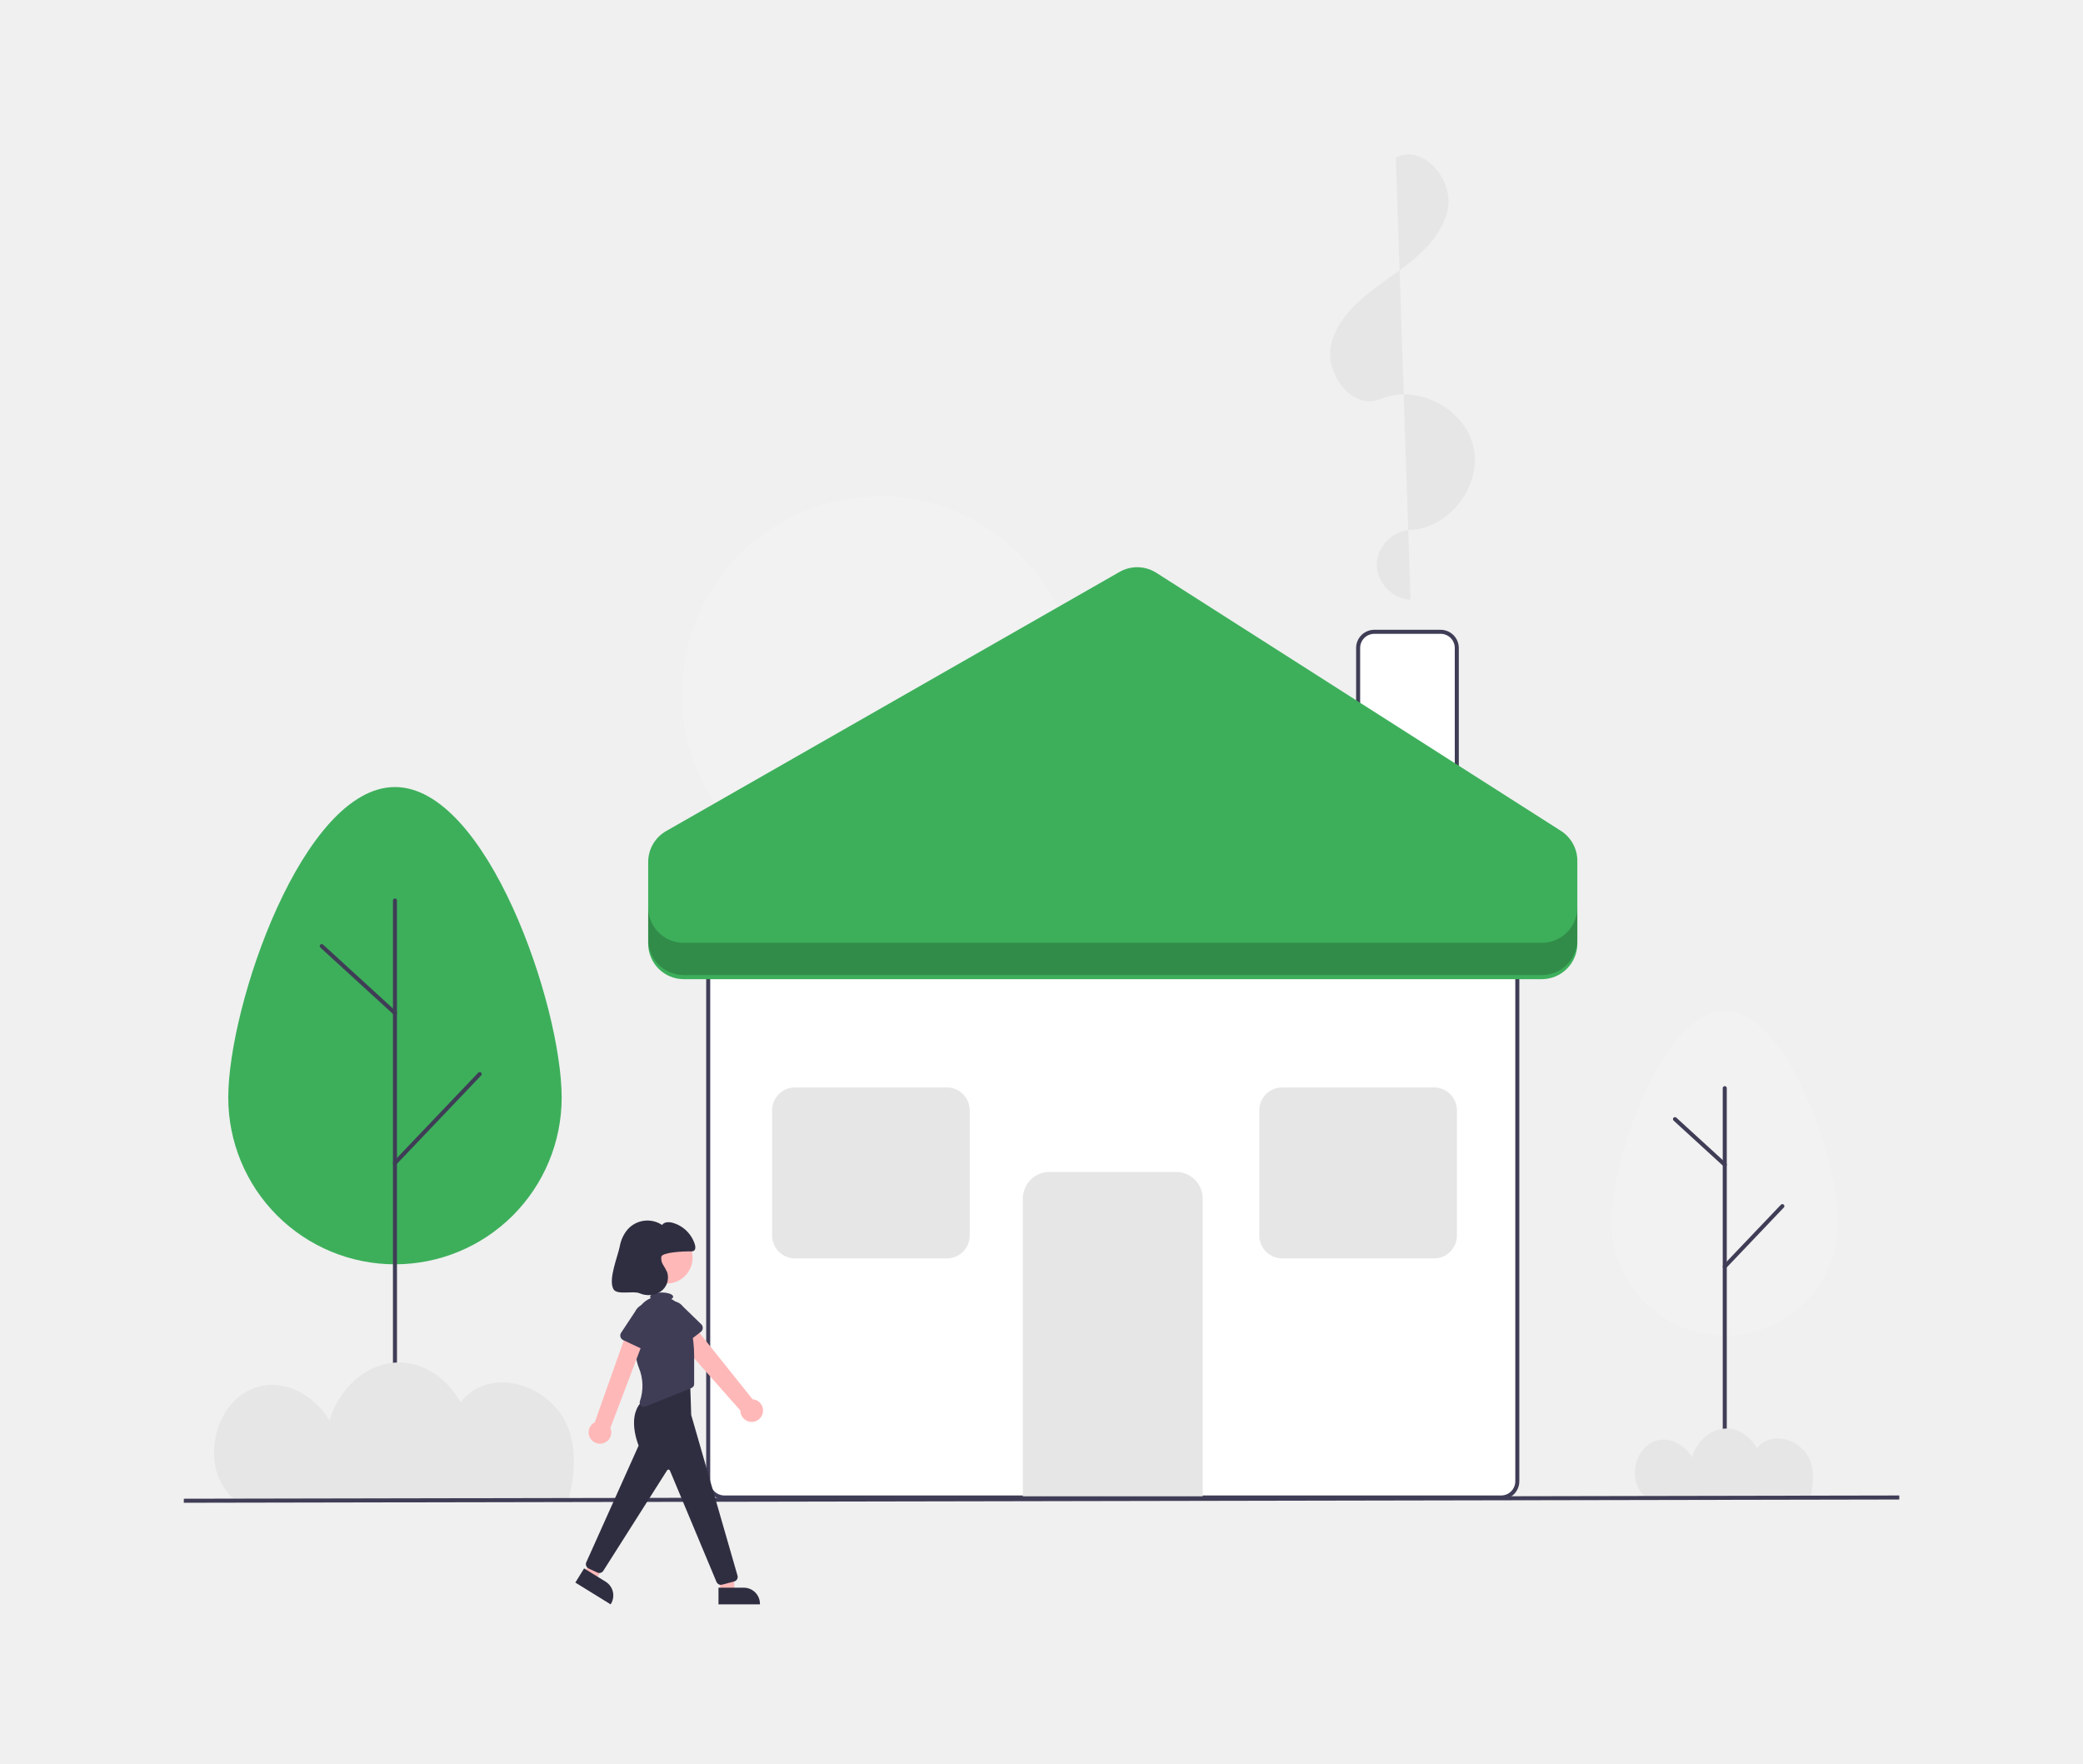
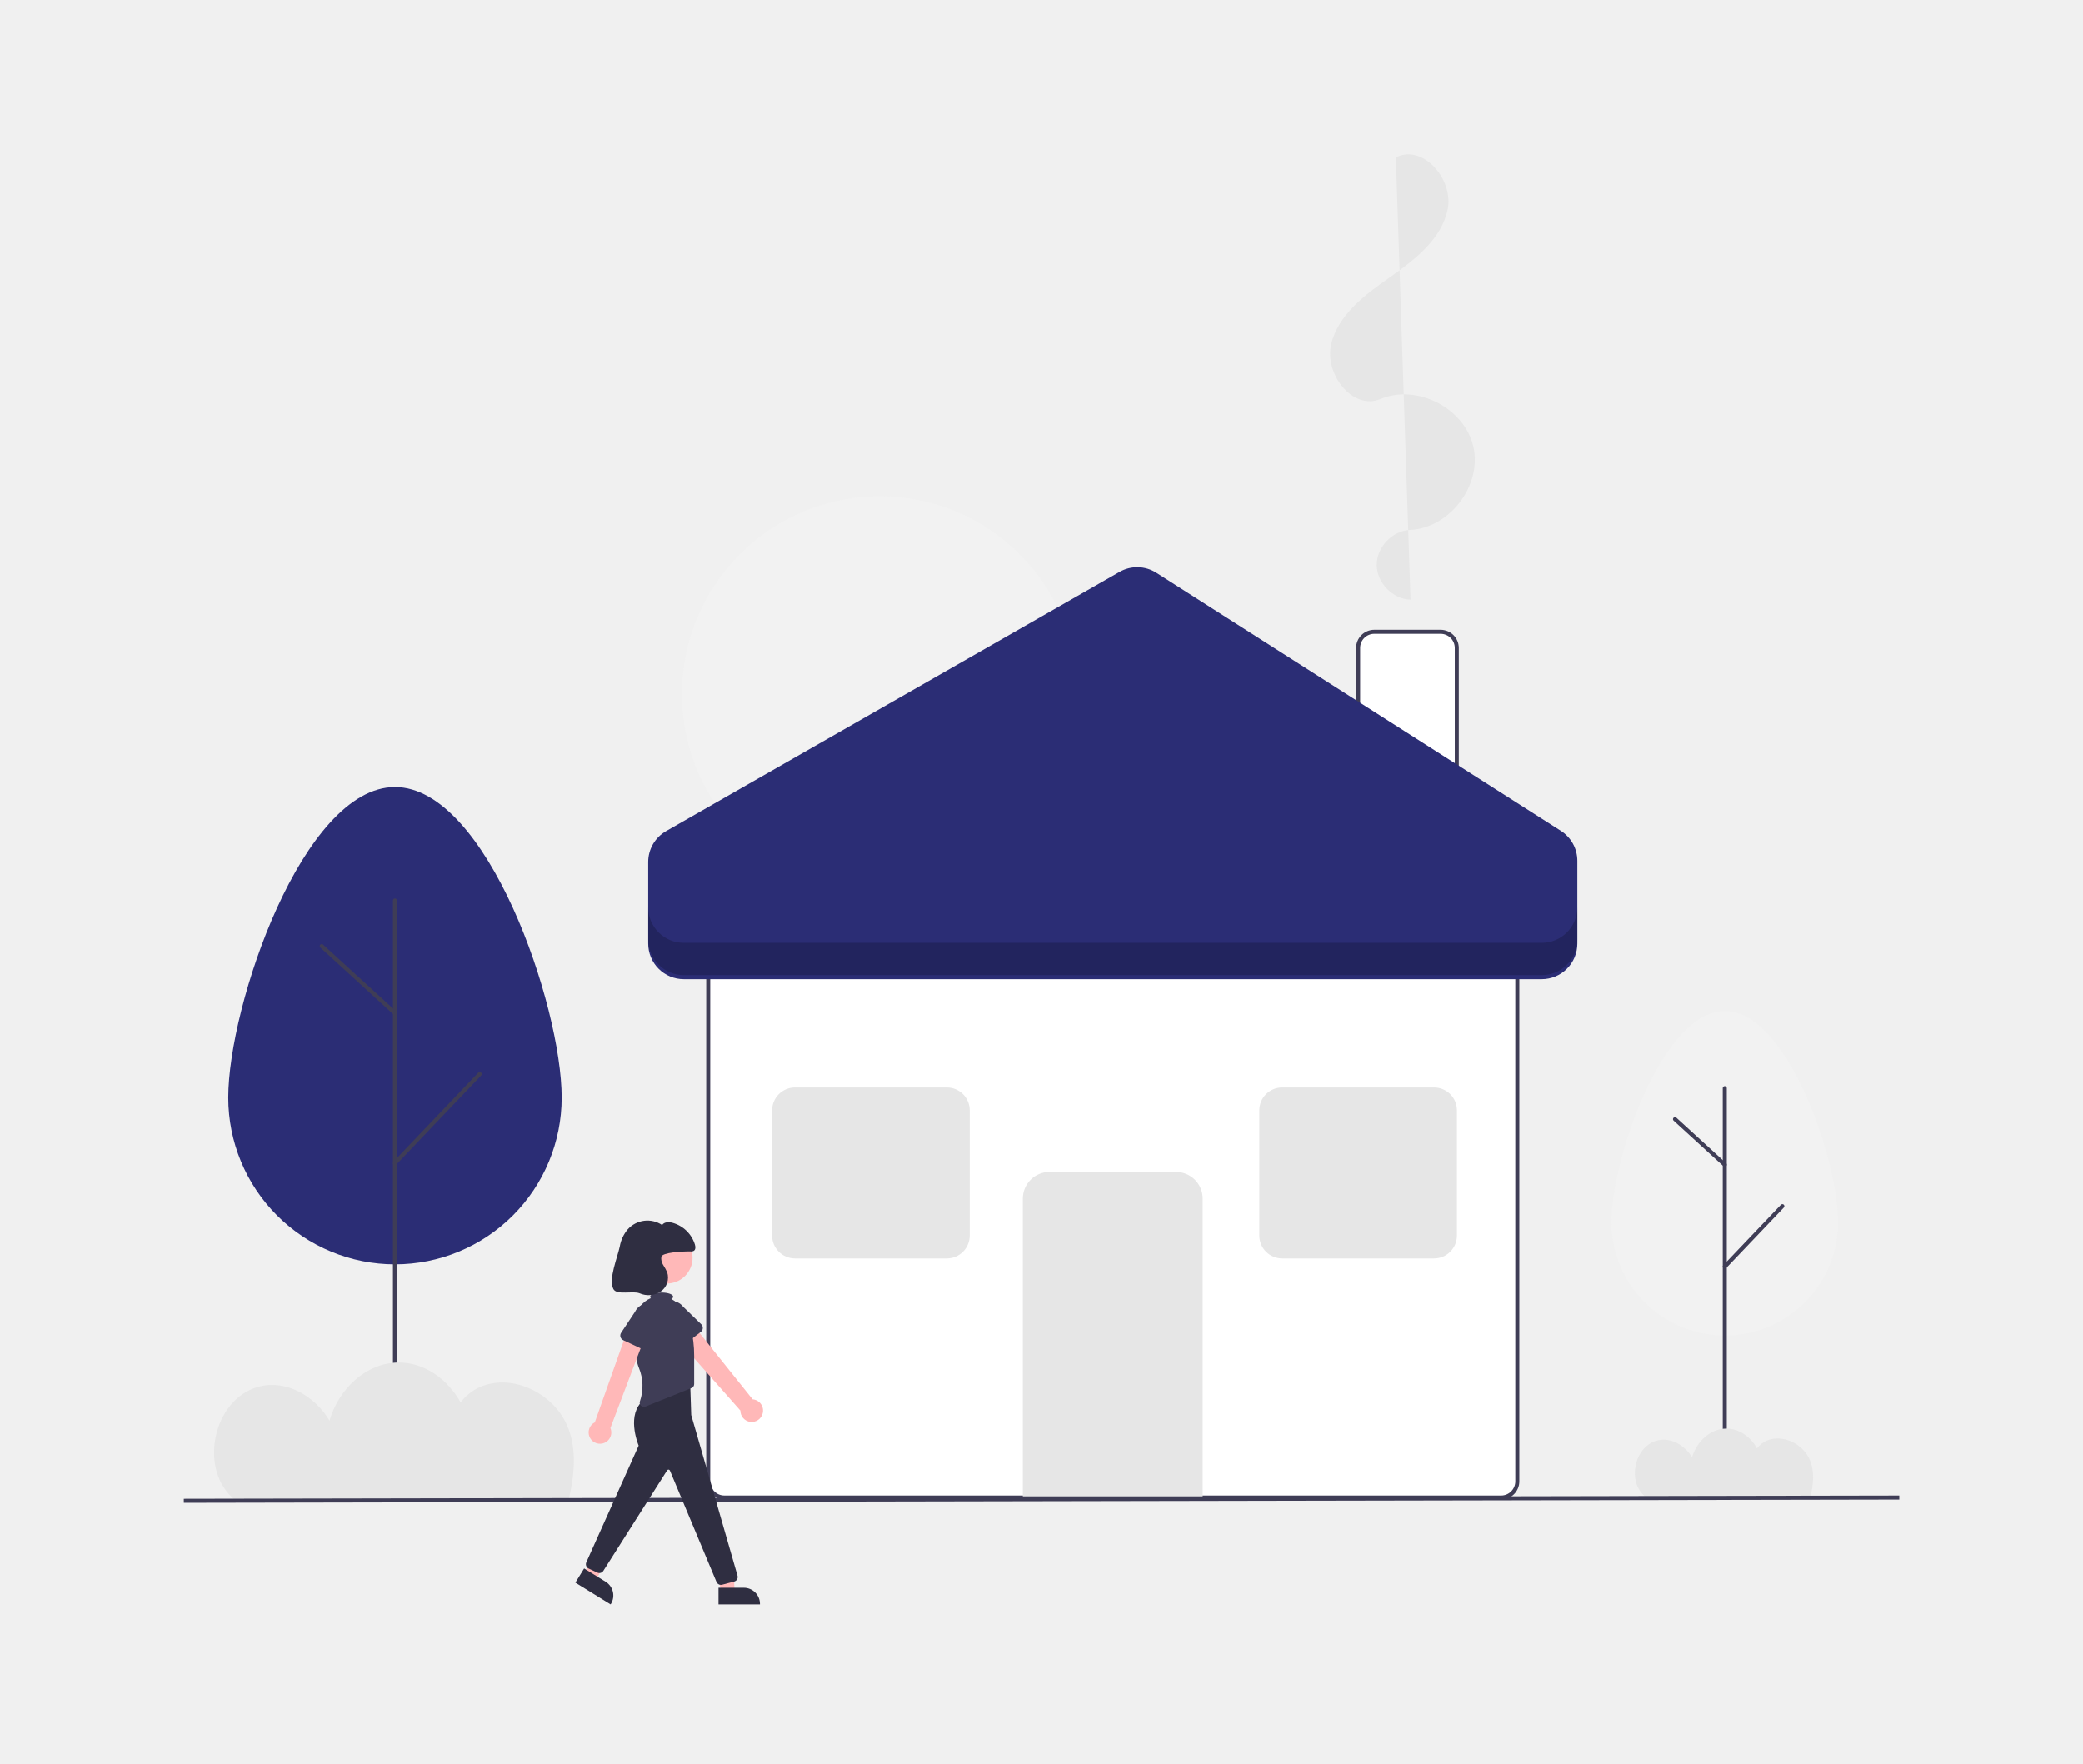
<svg xmlns="http://www.w3.org/2000/svg" width="600" height="508" viewBox="0 0 600 508" fill="none">
  <path d="M432.407 431.897H208.645C207.258 431.896 205.928 431.344 204.947 430.363C203.966 429.382 203.415 428.052 203.413 426.665V273.871C203.415 272.484 203.966 271.154 204.947 270.173C205.928 269.192 207.258 268.64 208.645 268.639H432.407C433.794 268.64 435.124 269.192 436.105 270.173C437.086 271.154 437.638 272.484 437.639 273.871V426.665C437.638 428.052 437.086 429.382 436.105 430.363C435.124 431.344 433.794 431.896 432.407 431.897Z" fill="white" />
  <path d="M432.407 431.897H208.645C207.258 431.896 205.928 431.344 204.947 430.363C203.966 429.382 203.415 428.052 203.413 426.665V273.871C203.415 272.484 203.966 271.154 204.947 270.173C205.928 269.192 207.258 268.64 208.645 268.639H432.407C433.794 268.64 435.124 269.192 436.105 270.173C437.086 271.154 437.638 272.484 437.639 273.871V426.665C437.638 428.052 437.086 429.382 436.105 430.363C435.124 431.344 433.794 431.896 432.407 431.897ZM208.645 269.801C207.566 269.803 206.532 270.232 205.769 270.995C205.006 271.758 204.577 272.792 204.576 273.871V426.665C204.577 427.744 205.006 428.778 205.769 429.541C206.532 430.304 207.566 430.733 208.645 430.735H432.407C433.486 430.733 434.52 430.304 435.283 429.541C436.046 428.778 436.475 427.744 436.477 426.665V273.871C436.475 272.792 436.046 271.758 435.283 270.995C434.52 270.232 433.486 269.803 432.407 269.801H208.645Z" fill="#3F3D56" />
  <path d="M346.429 430.978H294.625V345.216C294.627 343.182 295.436 341.232 296.875 339.794C298.313 338.355 300.263 337.546 302.297 337.544H338.757C340.791 337.546 342.741 338.355 344.179 339.794C345.618 341.232 346.427 343.182 346.429 345.216V430.978Z" fill="#E6E6E6" />
  <path d="M420.204 236.069H390.62V186.628C390.622 185.241 391.173 183.911 392.154 182.93C393.135 181.949 394.465 181.398 395.852 181.396H414.972C416.359 181.398 417.689 181.949 418.67 182.93C419.651 183.911 420.203 185.241 420.204 186.628V236.069Z" fill="white" />
  <path d="M420.204 236.069H390.62V186.628C390.622 185.241 391.173 183.911 392.154 182.93C393.135 181.949 394.465 181.398 395.852 181.396H414.972C416.359 181.398 417.689 181.949 418.67 182.93C419.651 183.911 420.203 185.241 420.204 186.628V236.069ZM391.783 234.907H419.042V186.628C419.04 185.549 418.611 184.515 417.848 183.752C417.085 182.989 416.051 182.56 414.972 182.559H395.852C394.773 182.56 393.739 182.989 392.976 183.752C392.213 184.515 391.784 185.549 391.783 186.628V234.907Z" fill="#3F3D56" />
  <path d="M253.408 256.888C284.871 256.888 310.376 231.383 310.376 199.92C310.376 168.457 284.871 142.952 253.408 142.952C221.945 142.952 196.439 168.457 196.439 199.92C196.439 231.383 221.945 256.888 253.408 256.888Z" fill="#F2F2F2" />
  <path d="M406.299 172.728C401.168 172.567 396.601 167.888 396.565 162.755C396.528 157.622 401.028 152.877 406.155 152.643C417.573 152.121 426.921 139.868 424.409 128.718C421.896 117.568 408.196 110.509 397.658 114.934C389.574 118.329 381.405 107.633 383.454 99.108C385.503 90.583 393.256 84.858 400.43 79.817C407.603 74.776 415.277 68.857 417.009 60.262C418.741 51.667 409.877 41.371 402.066 45.355" fill="#E6E6E6" />
  <path d="M272.744 362.456H228.985C227.239 362.454 225.566 361.76 224.332 360.525C223.098 359.291 222.403 357.618 222.401 355.872V319.796C222.403 318.051 223.098 316.377 224.332 315.143C225.566 313.909 227.24 313.215 228.985 313.213H272.744C274.49 313.215 276.163 313.909 277.397 315.143C278.631 316.378 279.326 318.051 279.328 319.796V355.872C279.326 357.618 278.632 359.291 277.397 360.525C276.163 361.76 274.49 362.454 272.744 362.456Z" fill="#E6E6E6" />
  <path d="M413.081 362.456H369.322C367.576 362.454 365.903 361.76 364.669 360.525C363.434 359.291 362.74 357.618 362.738 355.872V319.796C362.74 318.051 363.435 316.377 364.669 315.143C365.903 313.909 367.576 313.215 369.322 313.213H413.081C414.827 313.215 416.5 313.909 417.734 315.143C418.968 316.377 419.663 318.051 419.665 319.796V355.872C419.663 357.618 418.969 359.291 417.734 360.525C416.5 361.76 414.827 362.454 413.081 362.456Z" fill="#E6E6E6" />
-   <path d="M186.707 271.781V248.273C186.707 246.467 187.184 244.693 188.091 243.131C188.997 241.569 190.3 240.274 191.868 239.378L322.486 164.724C324.107 163.797 325.951 163.331 327.818 163.377C329.685 163.422 331.504 163.977 333.078 164.981L449.61 239.308C451.062 240.234 452.257 241.51 453.084 243.02C453.912 244.529 454.346 246.223 454.346 247.945V271.781C454.346 274.498 453.267 277.104 451.345 279.025C449.424 280.946 446.818 282.026 444.101 282.026H196.952C194.235 282.026 191.629 280.946 189.708 279.025C187.786 277.104 186.707 274.498 186.707 271.781Z" fill="#3DAF5B" />
+   <path d="M186.707 271.781V248.273C186.707 246.467 187.184 244.693 188.091 243.131C188.997 241.569 190.3 240.274 191.868 239.378L322.486 164.724C324.107 163.797 325.951 163.331 327.818 163.377C329.685 163.422 331.504 163.977 333.078 164.981L449.61 239.308C451.062 240.234 452.257 241.51 453.084 243.02C453.912 244.529 454.346 246.223 454.346 247.945V271.781C454.346 274.498 453.267 277.104 451.345 279.025C449.424 280.946 446.818 282.026 444.101 282.026H196.952C194.235 282.026 191.629 280.946 189.708 279.025C187.786 277.104 186.707 274.498 186.707 271.781Z" fill="#2B2D75" />
  <path opacity="0.2" d="M444.101 271.559H196.952C194.235 271.559 191.629 270.48 189.708 268.559C187.786 266.638 186.707 264.032 186.707 261.315V270.617C186.707 273.334 187.786 275.939 189.708 277.861C191.629 279.782 194.235 280.861 196.952 280.861H444.101C446.818 280.861 449.424 279.782 451.345 277.861C453.267 275.939 454.346 273.334 454.346 270.617V261.315C454.346 264.032 453.267 266.638 451.345 268.559C449.424 270.48 446.818 271.559 444.101 271.559Z" fill="black" />
  <path d="M464.169 352.006C464.169 333.978 478.783 291.199 496.811 291.199C514.839 291.199 529.453 333.978 529.453 352.006C529.453 360.663 526.014 368.965 519.892 375.087C513.771 381.209 505.468 384.648 496.811 384.648C488.154 384.648 479.851 381.209 473.73 375.087C467.608 368.965 464.169 360.663 464.169 352.006Z" fill="#F2F2F2" />
  <path d="M496.811 431.204C496.657 431.204 496.509 431.142 496.4 431.033C496.291 430.924 496.23 430.777 496.229 430.622V313.414C496.229 313.26 496.291 313.112 496.4 313.003C496.509 312.894 496.657 312.833 496.811 312.833C496.965 312.833 497.113 312.894 497.222 313.003C497.331 313.112 497.392 313.26 497.392 313.414V430.622C497.392 430.777 497.331 430.924 497.222 431.033C497.113 431.142 496.965 431.204 496.811 431.204Z" fill="#3F3D56" />
  <path d="M496.81 365.391C496.696 365.391 496.585 365.357 496.49 365.295C496.395 365.232 496.32 365.143 496.275 365.038C496.231 364.934 496.218 364.818 496.238 364.706C496.258 364.594 496.311 364.491 496.389 364.408L512.982 346.996C513.035 346.94 513.098 346.896 513.168 346.865C513.238 346.834 513.313 346.817 513.389 346.816C513.466 346.814 513.542 346.827 513.613 346.854C513.684 346.882 513.749 346.923 513.804 346.976C513.86 347.029 513.904 347.092 513.935 347.161C513.966 347.231 513.983 347.307 513.984 347.383C513.986 347.459 513.973 347.535 513.946 347.606C513.918 347.678 513.877 347.743 513.824 347.798L497.231 365.211C497.177 365.268 497.111 365.313 497.039 365.344C496.966 365.375 496.889 365.391 496.81 365.391Z" fill="#3F3D56" />
  <path d="M496.811 336.033C496.666 336.033 496.526 335.979 496.419 335.881L482.079 322.77C482.022 322.719 481.976 322.657 481.944 322.587C481.911 322.518 481.893 322.443 481.889 322.367C481.886 322.29 481.897 322.214 481.923 322.142C481.949 322.07 481.989 322.004 482.041 321.948C482.093 321.891 482.155 321.846 482.224 321.813C482.293 321.781 482.368 321.763 482.445 321.759C482.521 321.756 482.598 321.768 482.669 321.794C482.741 321.82 482.807 321.86 482.863 321.912L497.203 335.023C497.29 335.102 497.35 335.205 497.377 335.32C497.404 335.434 497.395 335.553 497.353 335.662C497.31 335.772 497.236 335.866 497.139 335.932C497.043 335.998 496.928 336.033 496.811 336.033Z" fill="#3F3D56" />
-   <path d="M65.75 316.137C65.75 289.618 87.248 226.688 113.768 226.688C140.287 226.688 161.785 289.618 161.785 316.137C161.785 328.872 156.726 341.086 147.721 350.091C138.716 359.096 126.503 364.155 113.768 364.155C101.033 364.155 88.819 359.096 79.814 350.091C70.809 341.086 65.75 328.872 65.75 316.137Z" fill="#3DAF5B" />
+   <path d="M65.75 316.137C65.75 289.618 87.248 226.688 113.768 226.688C140.287 226.688 161.785 289.618 161.785 316.137C161.785 328.872 156.726 341.086 147.721 350.091C138.716 359.096 126.503 364.155 113.768 364.155C101.033 364.155 88.819 359.096 79.814 350.091C70.809 341.086 65.75 328.872 65.75 316.137Z" fill="#2B2D75" />
  <path d="M113.767 432.366C113.613 432.366 113.465 432.305 113.356 432.196C113.247 432.087 113.186 431.939 113.186 431.785V259.366C113.186 259.212 113.247 259.064 113.356 258.955C113.465 258.846 113.613 258.785 113.767 258.785C113.921 258.785 114.069 258.846 114.178 258.955C114.287 259.064 114.348 259.212 114.348 259.366V431.785C114.348 431.939 114.287 432.087 114.178 432.196C114.069 432.305 113.921 432.366 113.767 432.366Z" fill="#3F3D56" />
  <path d="M113.767 335.552C113.653 335.552 113.542 335.519 113.447 335.456C113.352 335.394 113.277 335.305 113.232 335.2C113.188 335.095 113.175 334.98 113.195 334.868C113.215 334.756 113.268 334.652 113.346 334.57L137.755 308.955C137.862 308.844 138.008 308.779 138.162 308.775C138.317 308.771 138.466 308.829 138.577 308.935C138.689 309.042 138.754 309.188 138.758 309.342C138.761 309.496 138.704 309.646 138.597 309.757L114.188 335.372C114.134 335.429 114.068 335.475 113.996 335.506C113.924 335.537 113.846 335.553 113.767 335.552Z" fill="#3F3D56" />
  <path d="M113.768 292.367C113.622 292.367 113.483 292.313 113.375 292.215L92.281 272.928C92.167 272.824 92.099 272.679 92.092 272.525C92.085 272.371 92.14 272.22 92.244 272.107C92.348 271.993 92.493 271.925 92.647 271.918C92.801 271.911 92.952 271.966 93.066 272.07L114.16 291.357C114.247 291.436 114.307 291.539 114.334 291.653C114.361 291.767 114.352 291.887 114.31 291.996C114.267 292.105 114.193 292.199 114.096 292.265C113.999 292.332 113.885 292.367 113.768 292.367Z" fill="#3F3D56" />
  <path d="M474.008 431.146C474.063 431.189 474.121 431.227 474.177 431.269H521.448C522.374 427.516 522.701 423.759 521.317 420.497C519.346 415.848 513.512 412.946 508.874 414.942C507.775 415.428 506.818 416.185 506.092 417.143C504.28 413.899 501.028 411.452 497.275 411.455C492.574 411.458 488.664 415.303 487.388 419.745C485.334 416.277 481.276 413.854 477.31 414.896C470.677 416.64 468.581 426.952 474.008 431.146Z" fill="#E6E6E6" />
  <path d="M67.908 432.184C68.019 432.27 68.136 432.348 68.248 432.432H163.674C165.544 424.856 166.204 417.272 163.411 410.686C159.432 401.301 147.655 395.443 138.292 399.473C136.073 400.453 134.141 401.982 132.676 403.916C129.017 397.366 122.454 392.428 114.877 392.433C105.386 392.44 97.494 400.202 94.918 409.168C90.771 402.168 82.58 397.276 74.573 399.38C61.182 402.9 56.952 423.717 67.908 432.184Z" fill="#E6E6E6" />
  <path d="M547.078 430.738L52.943 431.673L52.946 432.836L547.08 431.901L547.078 430.738Z" fill="#3F3D56" />
  <path d="M219.685 407.077C219.803 406.618 219.819 406.138 219.732 405.671C219.644 405.205 219.455 404.764 219.179 404.378C218.902 403.993 218.544 403.673 218.131 403.44C217.717 403.208 217.257 403.069 216.784 403.034L198.322 379.952L193.754 384.209L213.257 406.259C213.25 407.057 213.537 407.831 214.062 408.432C214.588 409.034 215.315 409.422 216.108 409.523C216.9 409.624 217.702 409.431 218.361 408.98C219.021 408.529 219.492 407.852 219.685 407.077Z" fill="#FFB8B8" />
  <path d="M201.863 383.618L196.029 388.087C195.863 388.214 195.671 388.304 195.467 388.35C195.264 388.397 195.052 388.399 194.847 388.356C194.643 388.313 194.45 388.227 194.281 388.103C194.113 387.979 193.973 387.82 193.872 387.637L190.317 381.23C189.672 380.377 189.391 379.303 189.536 378.243C189.682 377.183 190.241 376.224 191.093 375.577C191.944 374.929 193.017 374.645 194.077 374.787C195.138 374.929 196.098 375.486 196.749 376.335L201.992 381.419C202.142 381.564 202.259 381.741 202.335 381.935C202.411 382.13 202.444 382.339 202.431 382.548C202.419 382.757 202.362 382.96 202.264 383.145C202.166 383.33 202.03 383.491 201.863 383.618Z" fill="#3F3D56" />
  <path d="M192.065 369.683C196.163 369.683 199.485 366.362 199.485 362.264C199.485 358.166 196.163 354.844 192.065 354.844C187.967 354.844 184.646 358.166 184.646 362.264C184.646 366.362 187.967 369.683 192.065 369.683Z" fill="#FFB8B8" />
  <path d="M207.903 458.506H211.607L211.254 451.575H205.788L207.903 458.506Z" fill="#FFB8B8" />
  <path d="M206.958 457.297L214.252 457.297C214.862 457.297 215.467 457.417 216.031 457.651C216.594 457.884 217.107 458.227 217.539 458.658C217.97 459.09 218.312 459.602 218.546 460.166C218.78 460.73 218.9 461.334 218.9 461.945V462.096L206.958 462.096L206.958 457.297Z" fill="#2F2E41" />
  <path d="M168.417 453.263L171.568 455.21L174.911 449.127L171.098 446.742L168.417 453.263Z" fill="#FFB8B8" />
  <path d="M168.249 451.738L174.454 455.571C174.973 455.892 175.424 456.312 175.781 456.807C176.138 457.302 176.394 457.862 176.535 458.456C176.675 459.051 176.697 459.666 176.599 460.269C176.502 460.871 176.286 461.449 175.966 461.968L175.886 462.097L165.727 455.821L168.249 451.738Z" fill="#2F2E41" />
  <path d="M207.635 456.474C207.36 456.474 207.091 456.39 206.865 456.233C206.638 456.077 206.465 455.855 206.367 455.598L192.971 423.568C192.942 423.49 192.892 423.421 192.827 423.37C192.761 423.318 192.683 423.285 192.6 423.275C192.517 423.265 192.434 423.278 192.358 423.313C192.282 423.347 192.217 423.402 192.17 423.471L173.766 452.463C173.586 452.733 173.315 452.929 173.002 453.016C172.69 453.103 172.356 453.075 172.063 452.937L169.545 451.762C169.222 451.61 168.972 451.337 168.847 451.003C168.723 450.669 168.734 450.299 168.879 449.973L183.957 416.363C183.628 415.562 180.417 407.338 185.35 403.275L185.385 403.254L198.764 397.286L199.102 407.549L212.437 453.818C212.487 453.992 212.502 454.175 212.481 454.355C212.46 454.535 212.402 454.708 212.313 454.866C212.224 455.024 212.103 455.162 211.96 455.272C211.816 455.383 211.652 455.463 211.477 455.509L207.984 456.429C207.87 456.459 207.753 456.474 207.635 456.474Z" fill="#2F2E41" />
  <path d="M198.967 382.273C198.457 380.228 197.735 378.167 196.767 377.216C196.411 376.869 196.077 376.501 195.766 376.113C195.115 375.293 194.296 374.622 193.364 374.145C193.705 373.955 193.905 373.729 193.905 373.485C193.905 372.818 192.417 372.277 190.582 372.277C188.747 372.277 187.259 372.818 187.259 373.485C187.264 373.563 187.283 373.639 187.317 373.708C187.351 373.778 187.398 373.841 187.456 373.892C186.258 374.381 185.217 375.189 184.446 376.228C183.675 377.268 183.204 378.499 183.085 379.788C182.656 384.384 182.53 390.26 184.034 393.976C185.296 397.049 185.396 400.477 184.317 403.618C184.243 403.837 184.234 404.072 184.291 404.296C184.347 404.52 184.467 404.723 184.635 404.88C184.803 405.038 185.013 405.145 185.239 405.187C185.466 405.23 185.7 405.206 185.914 405.119L199.19 399.77C199.413 399.68 199.605 399.525 199.74 399.325C199.875 399.125 199.947 398.89 199.947 398.649V390.524C199.957 387.744 199.628 384.973 198.967 382.273Z" fill="#3F3D56" />
  <path d="M173.566 415.738C174.028 415.631 174.461 415.424 174.835 415.131C175.208 414.838 175.513 414.467 175.727 414.044C175.942 413.621 176.061 413.156 176.076 412.681C176.091 412.207 176.002 411.736 175.815 411.299L186.202 383.907L180.935 382.547L171.327 409.657C170.615 410.02 170.061 410.631 169.77 411.374C169.478 412.118 169.47 412.943 169.746 413.692C170.022 414.442 170.563 415.064 171.267 415.441C171.971 415.818 172.789 415.924 173.566 415.738Z" fill="#FFB8B8" />
  <path d="M186.158 389.105L179.502 385.989C179.313 385.9 179.145 385.772 179.01 385.613C178.874 385.453 178.775 385.266 178.718 385.065C178.662 384.864 178.649 384.653 178.682 384.446C178.714 384.24 178.79 384.042 178.906 383.868L182.951 377.759C183.411 376.794 184.234 376.051 185.241 375.691C186.248 375.332 187.356 375.387 188.323 375.843C189.29 376.299 190.036 377.119 190.4 378.124C190.763 379.13 190.713 380.238 190.261 381.207L188.169 388.204C188.109 388.404 188.007 388.589 187.869 388.747C187.731 388.904 187.561 389.029 187.37 389.115C187.179 389.2 186.972 389.244 186.763 389.242C186.554 389.24 186.348 389.193 186.158 389.105Z" fill="#3F3D56" />
  <path d="M198.881 360.437C199.216 360.477 199.554 360.416 199.854 360.262C200.401 359.903 200.348 359.089 200.162 358.462C199.701 356.958 198.868 355.595 197.741 354.498C196.613 353.401 195.228 352.605 193.712 352.185C192.656 351.904 191.319 351.915 190.715 352.826C189.196 351.814 187.366 351.38 185.555 351.603C183.744 351.825 182.072 352.689 180.844 354.038C179.643 355.447 178.843 357.152 178.526 358.976C177.892 362.082 175.177 368.489 176.681 371.28C177.682 373.137 182.288 371.69 184.236 372.499C185.207 372.921 186.266 373.097 187.321 373.012C188.376 372.927 189.393 372.583 190.283 372.011C191.154 371.41 191.809 370.544 192.151 369.543C192.493 368.541 192.503 367.456 192.181 366.448C191.84 365.707 191.447 364.991 191.004 364.306C190.56 363.612 190.379 362.782 190.493 361.967C190.766 360.726 196.622 360.391 198.881 360.437Z" fill="#2F2E41" />
</svg>
